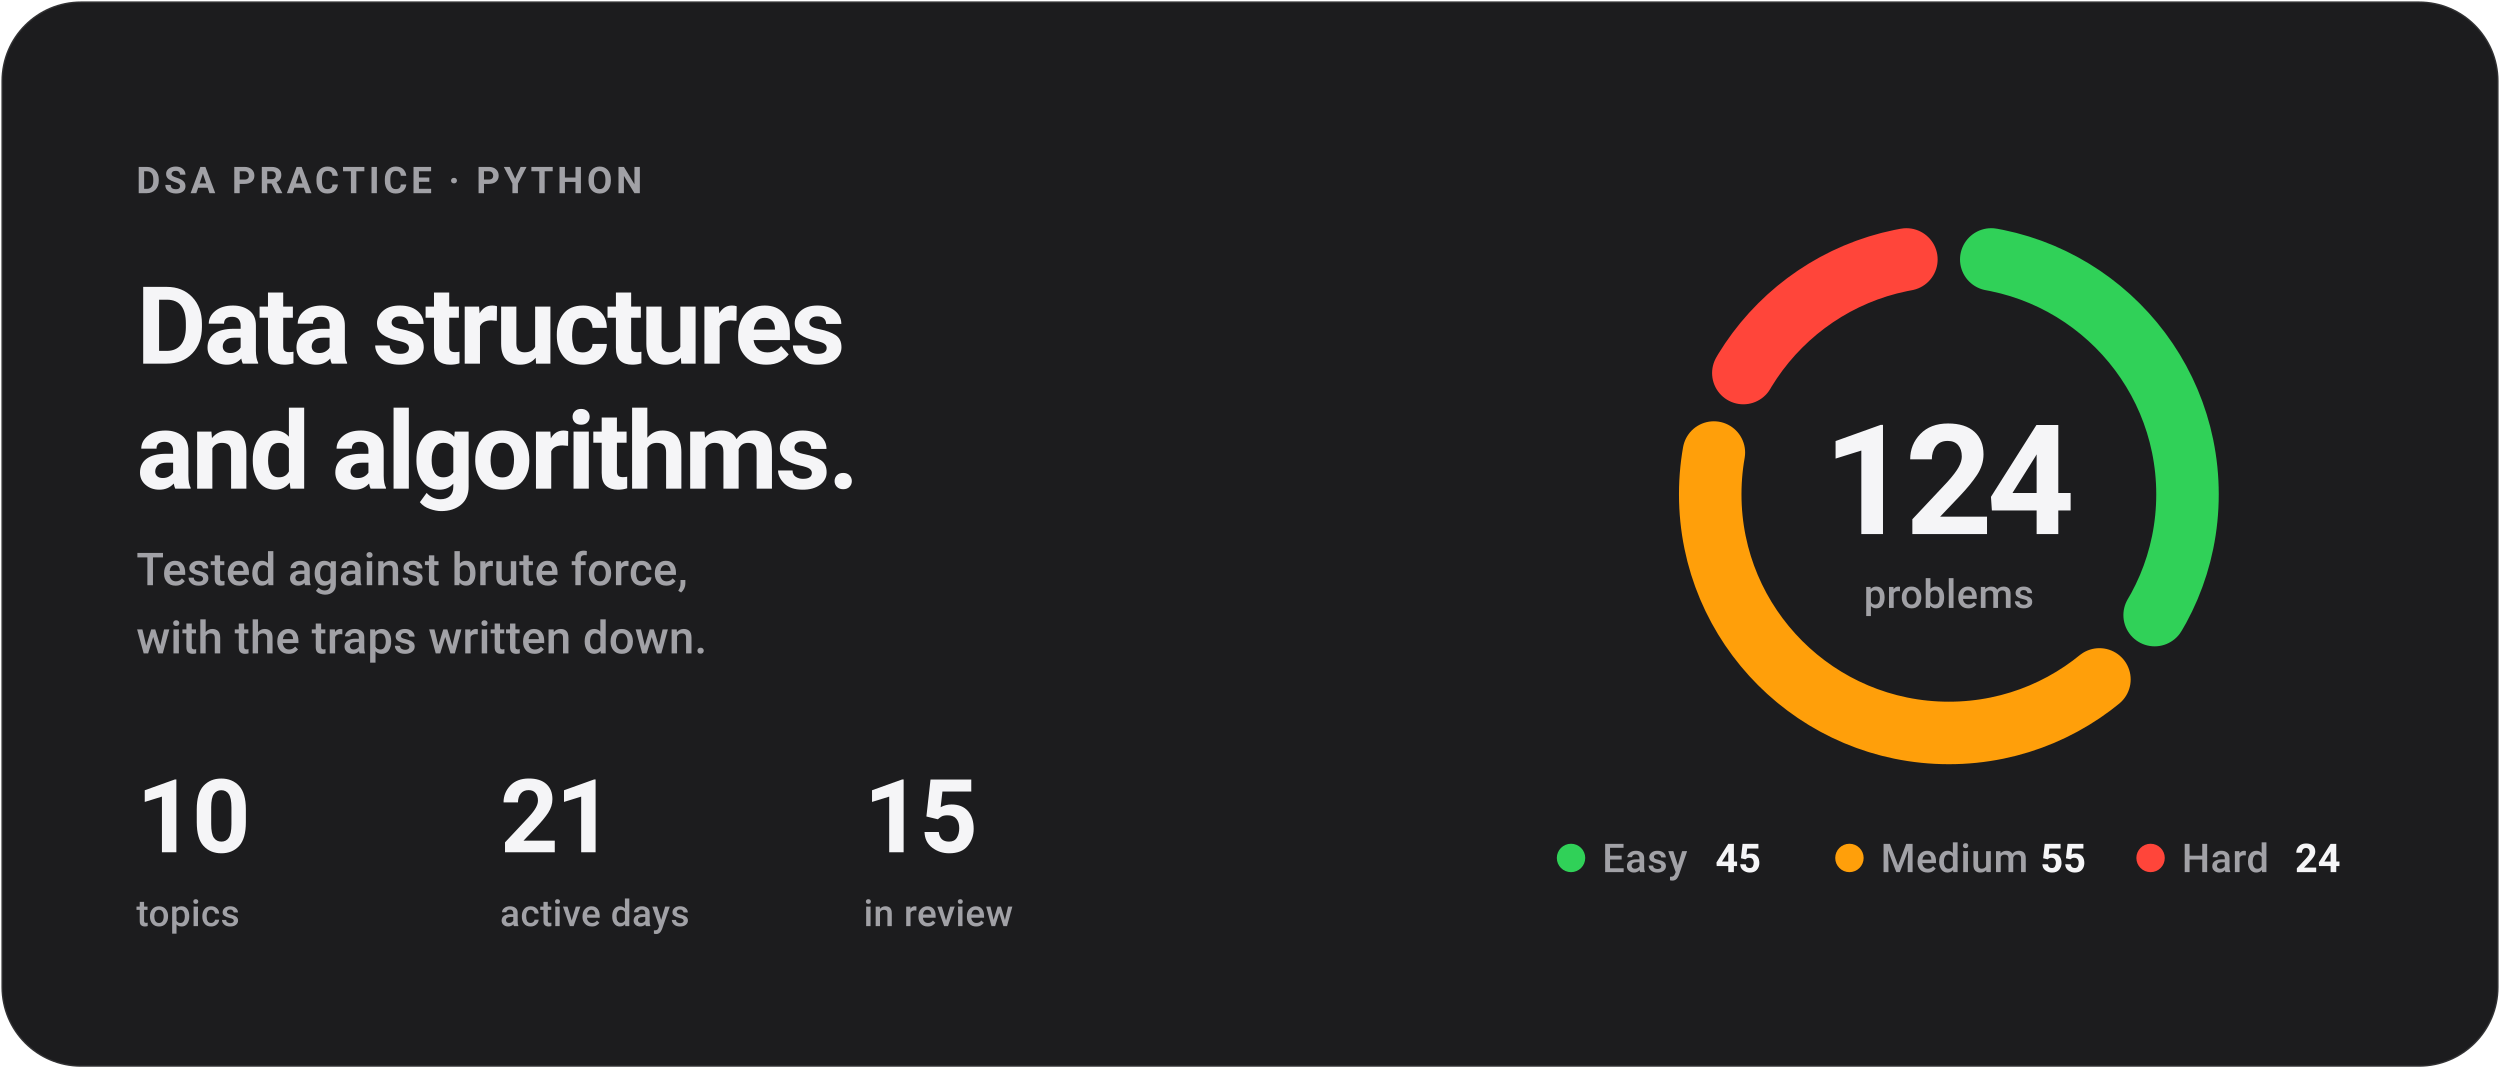
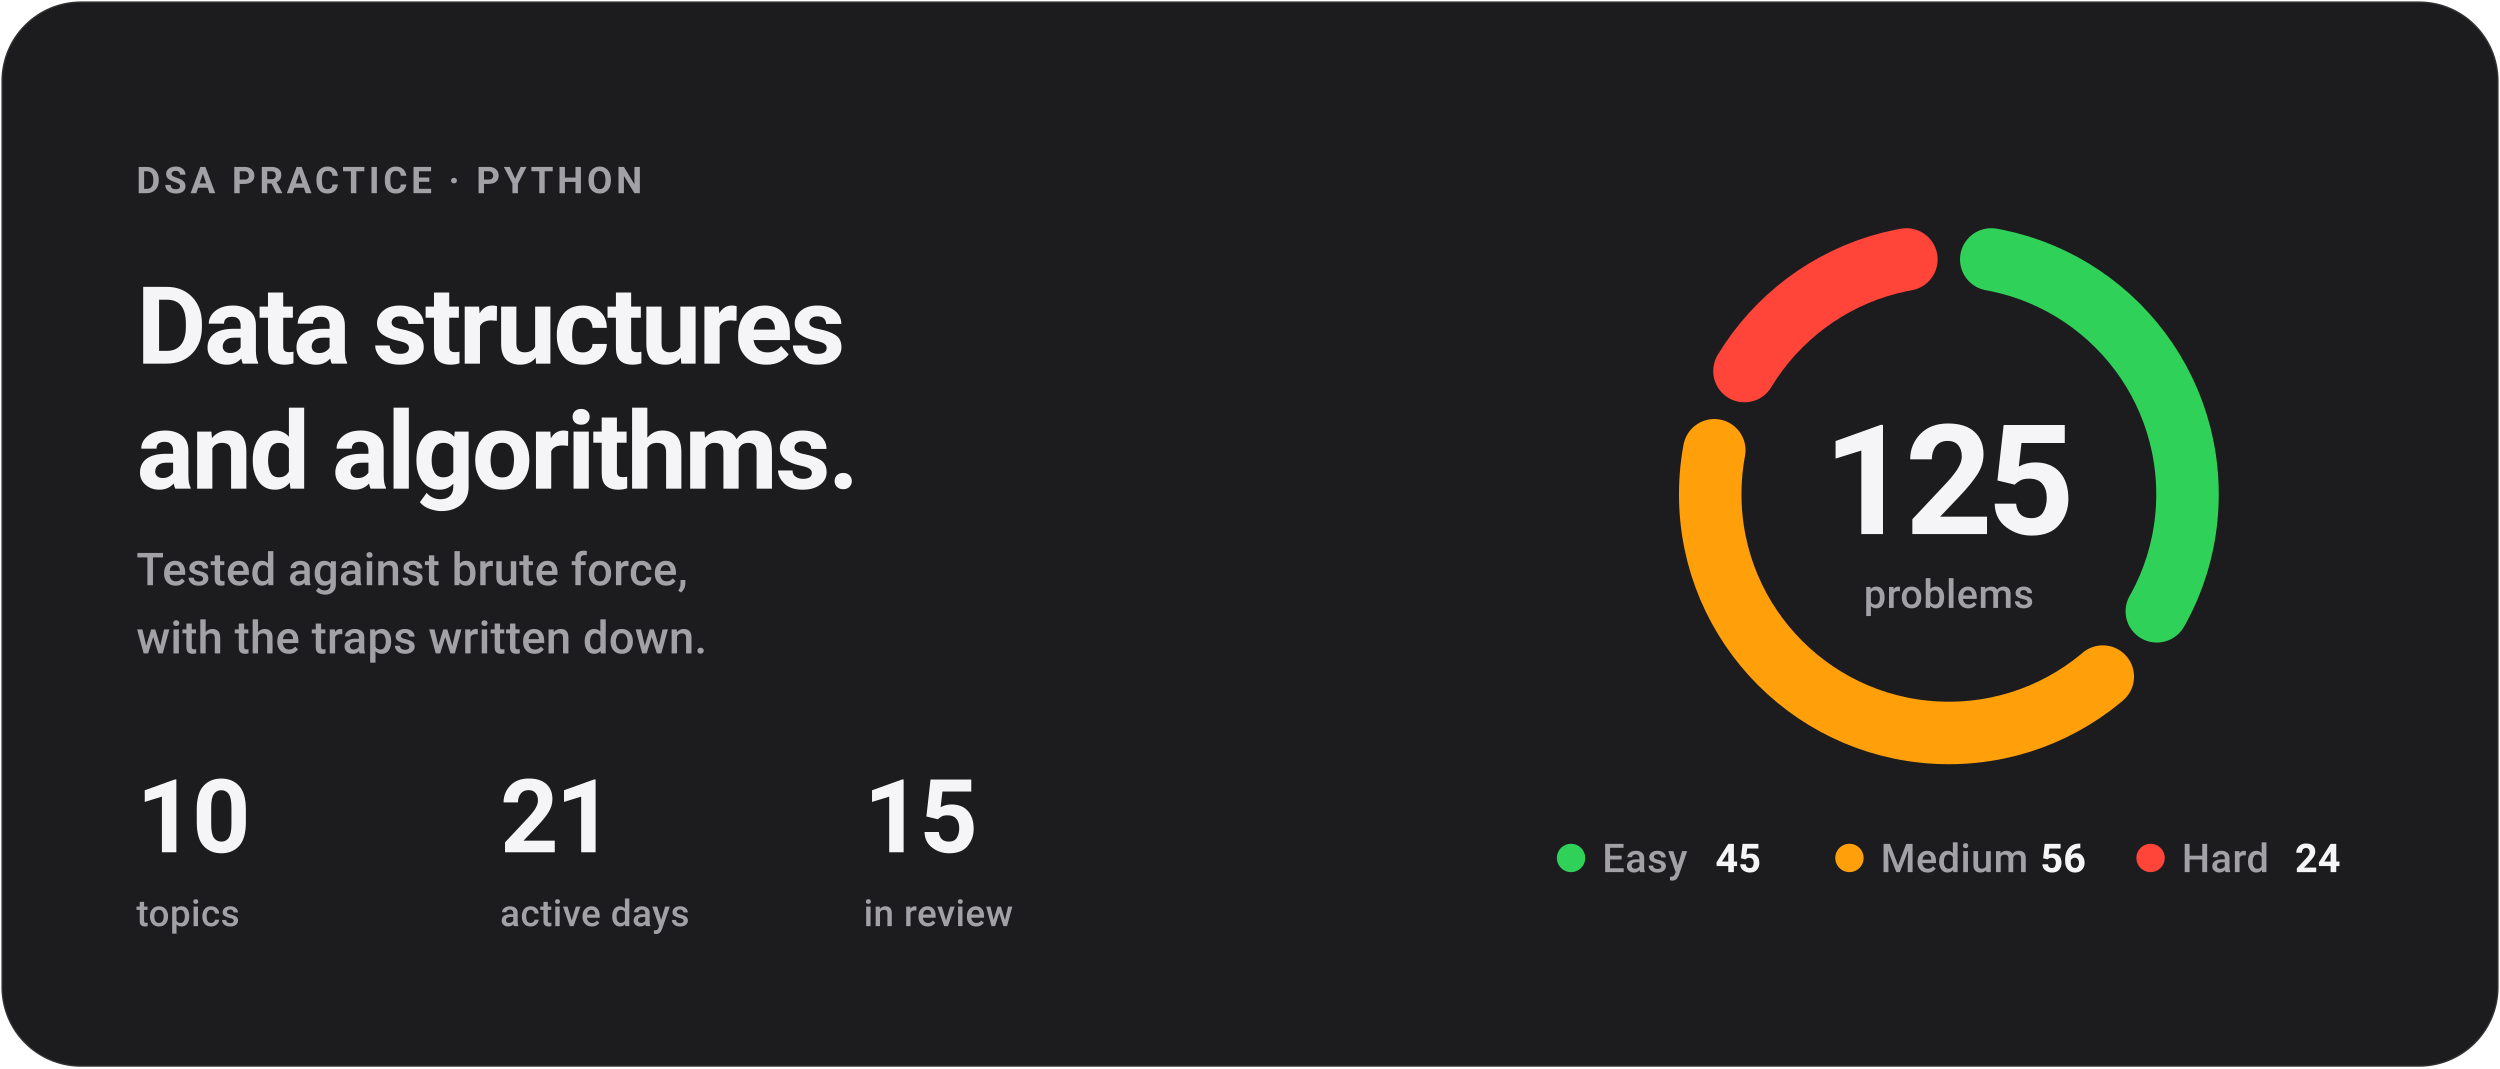
<svg xmlns="http://www.w3.org/2000/svg" width="880" height="376" viewBox="0 0 880 376" role="img" aria-labelledby="t d">
  <defs>
    <style>
text { font-family: -apple-system, BlinkMacSystemFont, "SF Pro Display", "SF Pro Text", "Segoe UI Variable Display", "Segoe UI", system-ui, Roboto, Helvetica, Arial, sans-serif; }
.num { font-variant-numeric: tabular-nums; }
@keyframes grow { from { transform: scaleX(0); } to { transform: scaleX(1); } }
@keyframes rise { from { transform: scaleY(0); } to { transform: scaleY(1); } }
@keyframes pop { from { opacity: 0; transform: scale(.92); } to { opacity: 1; transform: scale(1); } }
@keyframes fade { from { opacity: 0; transform: translateY(6px); } to { opacity: 1; transform: translateY(0); } }
.grow { transform-box: fill-box; transform-origin: 0% 50%; animation: grow .8s cubic-bezier(.22,1,.36,1) both; }
.rise { transform-box: fill-box; transform-origin: 50% 100%; animation: rise .8s cubic-bezier(.22,1,.36,1) both; }
.pop { transform-box: fill-box; transform-origin: 50% 50%; animation: pop .8s cubic-bezier(.22,1,.36,1) both; }
.fade { animation: fade .7s cubic-bezier(.22,1,.36,1) both; }
@media (prefers-reduced-motion: reduce) { .grow, .rise, .pop { transform-box: fill-box; transform-origin: 50% 50%; animation: pop .8s cubic-bezier(.22,1,.36,1) both; }
.fade { animation: none; } }
</style>
    <linearGradient id="acc" x1="0" y1="0" x2="1" y2="0">
      <stop offset="0" stop-color="#0A84FF" />
      <stop offset="1" stop-color="#64D2FF" />
    </linearGradient>
    <linearGradient id="accv" x1="0" y1="1" x2="0" y2="0">
      <stop offset="0" stop-color="#0A84FF" />
      <stop offset="1" stop-color="#64D2FF" />
    </linearGradient>
  </defs>
  <rect x="0.5" y="0.5" width="879" height="375" rx="28" fill="#1C1C1E" stroke="rgba(255,255,255,0.10)" />
  <text x="48" y="68" font-size="13" font-weight="600" fill="#A1A1A6" text-anchor="start" letter-spacing="0.1em">DSA PRACTICE  ·  PYTHON</text>
  <text x="48" y="128" font-size="38" font-weight="700" fill="#F5F5F7" text-anchor="start" letter-spacing="-0.025em" class="fade" style="animation-delay:0ms">Data structures</text>
  <text x="48" y="172" font-size="38" font-weight="700" fill="#F5F5F7" text-anchor="start" letter-spacing="-0.025em" class="fade" style="animation-delay:40ms">and algorithms.</text>
  <text x="48" y="206" font-size="16" font-weight="500" fill="#A1A1A6" text-anchor="start" letter-spacing="0.005em" class="fade" style="animation-delay:80ms">Tested against brute force,</text>
  <text x="48" y="230" font-size="16" font-weight="500" fill="#A1A1A6" text-anchor="start" letter-spacing="0.005em" class="fade" style="animation-delay:100ms">with the traps written down.</text>
  <text x="48" y="300" font-size="36" font-weight="650" fill="#F5F5F7" text-anchor="start" letter-spacing="-0.03em" class="num fade" style="animation-delay:140ms">10</text>
  <text x="48" y="326" font-size="13" font-weight="500" fill="#A1A1A6" text-anchor="start" letter-spacing="0.01em" class="fade" style="animation-delay:160ms">topics</text>
  <text x="176" y="300" font-size="36" font-weight="650" fill="#F5F5F7" text-anchor="start" letter-spacing="-0.03em" class="num fade" style="animation-delay:200ms">21</text>
  <text x="176" y="326" font-size="13" font-weight="500" fill="#A1A1A6" text-anchor="start" letter-spacing="0.01em" class="fade" style="animation-delay:220ms">active days</text>
  <text x="304" y="300" font-size="36" font-weight="650" fill="#F5F5F7" text-anchor="start" letter-spacing="-0.03em" class="num fade" style="animation-delay:260ms">15</text>
  <text x="304" y="326" font-size="13" font-weight="500" fill="#A1A1A6" text-anchor="start" letter-spacing="0.01em" class="fade" style="animation-delay:280ms">in review</text>
  <g class="pop" style="animation-delay:80ms">
-     <circle cx="686" cy="174" r="84" fill="none" stroke="#30D158" stroke-width="22" stroke-linecap="round" stroke-dasharray="161.54 527.79" stroke-dashoffset="-15.00" transform="rotate(-90 686 174)" />
-     <circle cx="686" cy="174" r="84" fill="none" stroke="#FF9F0A" stroke-width="22" stroke-linecap="round" stroke-dasharray="204.10 527.79" stroke-dashoffset="-206.54" transform="rotate(-90 686 174)" />
-     <circle cx="686" cy="174" r="84" fill="none" stroke="#FF453A" stroke-width="22" stroke-linecap="round" stroke-dasharray="72.15 527.79" stroke-dashoffset="-440.64" transform="rotate(-90 686 174)" />
+     <circle cx="686" cy="174" r="84" fill="none" stroke="#30D158" stroke-width="22" stroke-linecap="round" stroke-dasharray="160.00 527.79" stroke-dashoffset="-15.00" transform="rotate(-90 686 174)" />
+     <circle cx="686" cy="174" r="84" fill="none" stroke="#FF9F0A" stroke-width="22" stroke-linecap="round" stroke-dasharray="206.45 527.79" stroke-dashoffset="-205.00" transform="rotate(-90 686 174)" />
+     <circle cx="686" cy="174" r="84" fill="none" stroke="#FF453A" stroke-width="22" stroke-linecap="round" stroke-dasharray="71.34 527.79" stroke-dashoffset="-441.45" transform="rotate(-90 686 174)" />
  </g>
-   <text x="686" y="188" font-size="54" font-weight="700" fill="#F5F5F7" text-anchor="middle" letter-spacing="-0.04em" class="num fade" style="animation-delay:0ms">124</text>
+   <text x="686" y="188" font-size="54" font-weight="700" fill="#F5F5F7" text-anchor="middle" letter-spacing="-0.04em" class="num fade" style="animation-delay:0ms">125</text>
  <text x="686" y="214" font-size="14" font-weight="500" fill="#A1A1A6" text-anchor="middle" letter-spacing="0.01em" class="fade" style="animation-delay:60ms">problems</text>
  <circle cx="553" cy="302" r="5" fill="#30D158" />
  <text x="564" y="307" font-size="14" font-weight="500" fill="#A1A1A6" text-anchor="start" letter-spacing="0.01em">Easy</text>
  <text x="603.8" y="307" font-size="14" font-weight="650" fill="#F5F5F7" text-anchor="start" letter-spacing="0.0em" class="num">45</text>
  <circle cx="651" cy="302" r="5" fill="#FF9F0A" />
  <text x="662" y="307" font-size="14" font-weight="500" fill="#A1A1A6" text-anchor="start" letter-spacing="0.01em">Medium</text>
-   <text x="718.2" y="307" font-size="14" font-weight="650" fill="#F5F5F7" text-anchor="start" letter-spacing="0.0em" class="num">55</text>
+   <text x="718.2" y="307" font-size="14" font-weight="650" fill="#F5F5F7" text-anchor="start" letter-spacing="0.0em" class="num">56</text>
  <circle cx="757" cy="302" r="5" fill="#FF453A" />
  <text x="768" y="307" font-size="14" font-weight="500" fill="#A1A1A6" text-anchor="start" letter-spacing="0.01em">Hard</text>
  <text x="807.8" y="307" font-size="14" font-weight="650" fill="#F5F5F7" text-anchor="start" letter-spacing="0.0em" class="num">24</text>
</svg>
